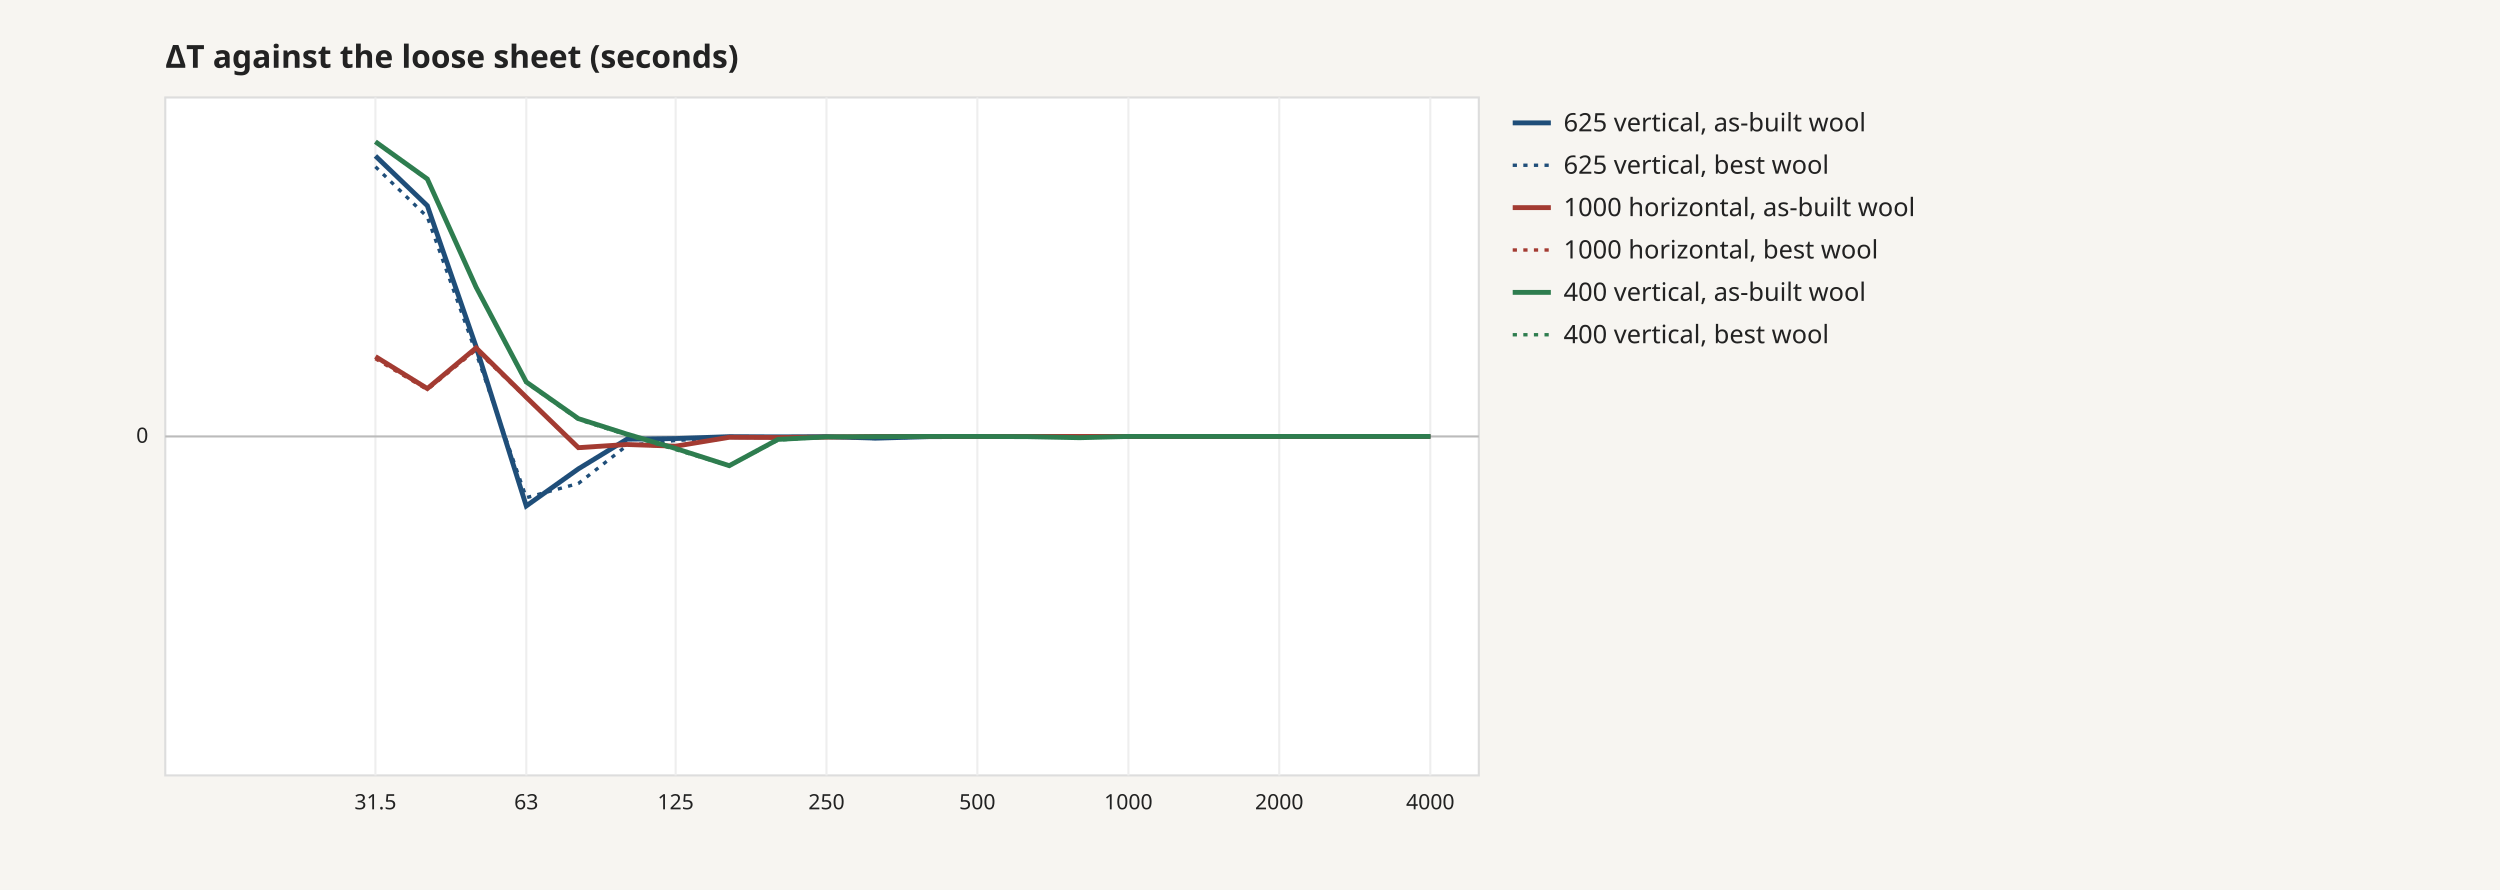
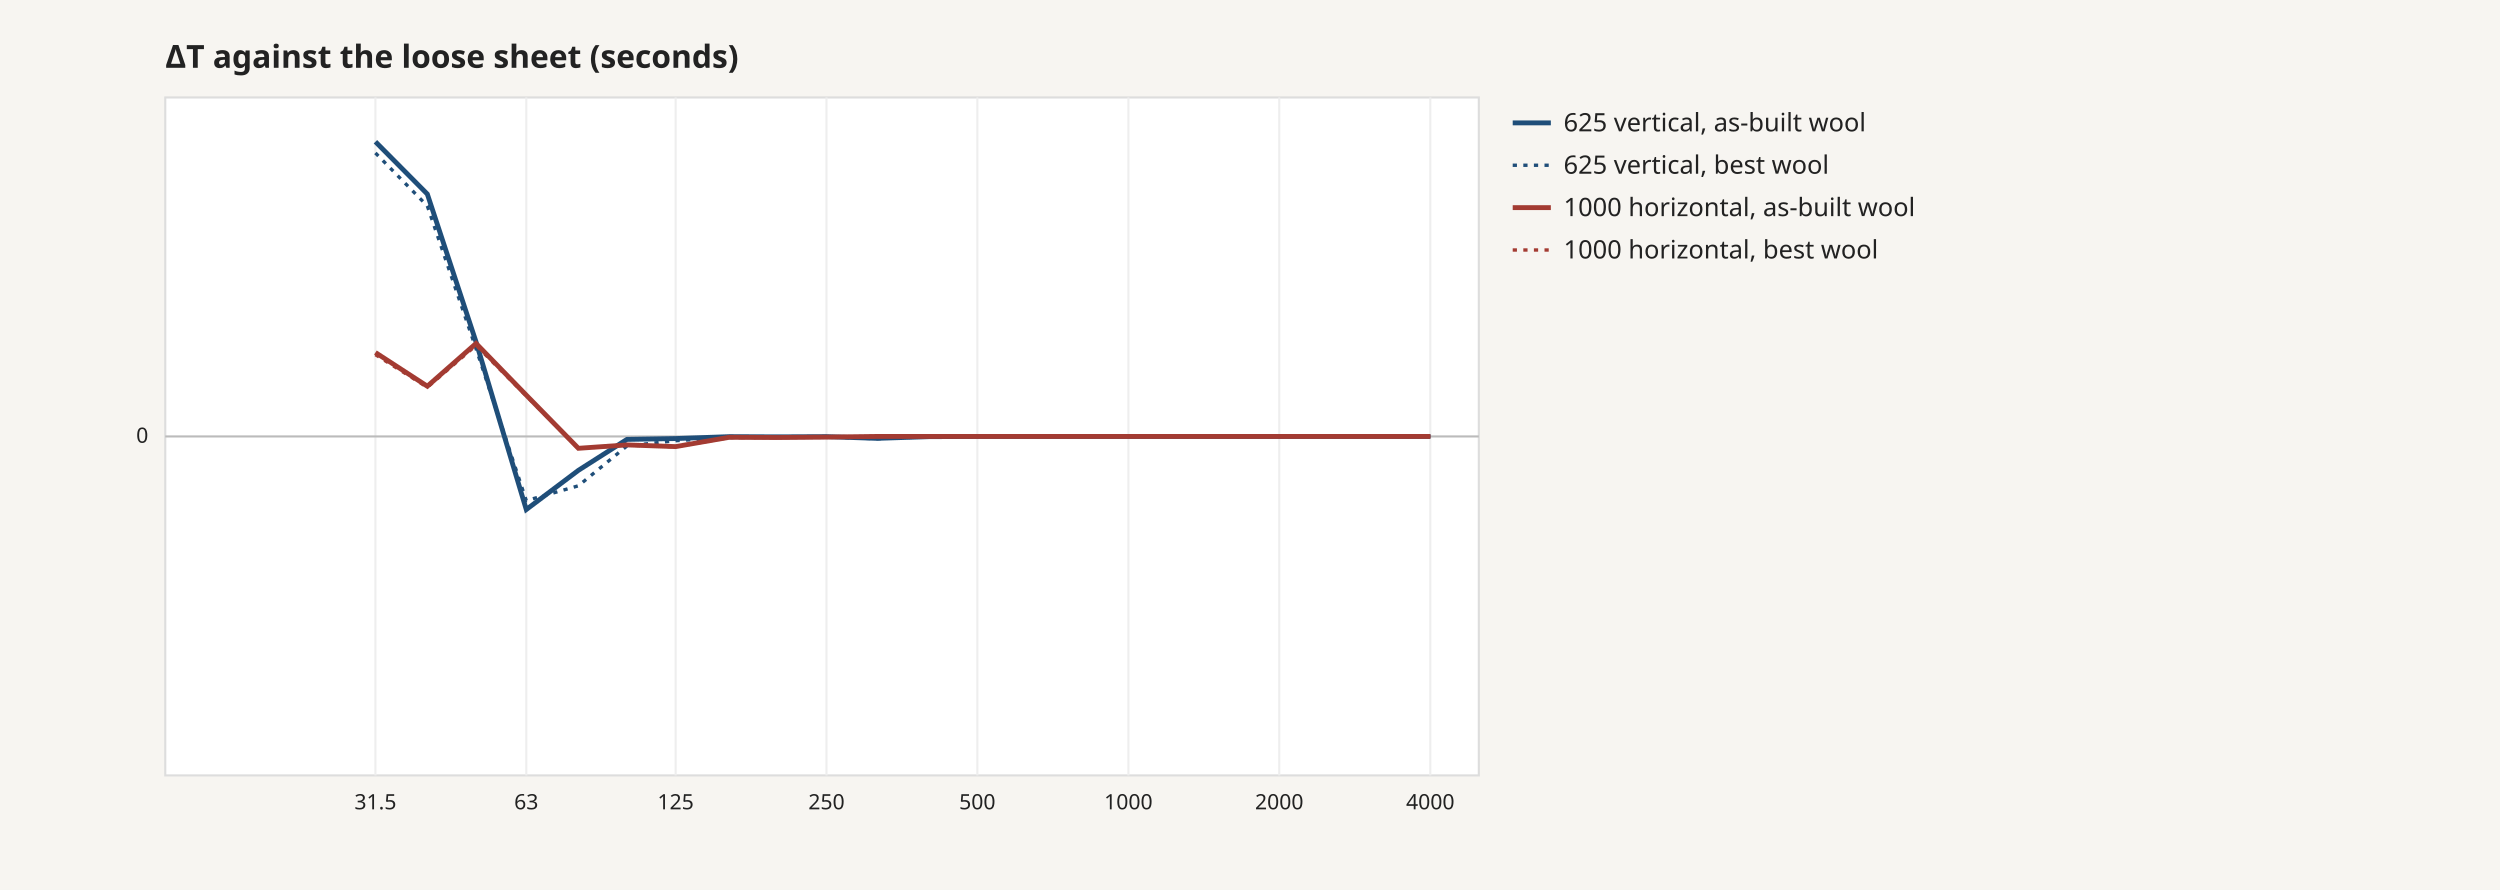
<svg xmlns="http://www.w3.org/2000/svg" width="1180" height="420" viewBox="0 0 1180 420">
  <rect width="100%" height="100%" fill="#f7f5f1" />
  <style>text{font-family:system-ui,sans-serif;fill:#222}</style>
  <text x="78" y="32" font-size="15" font-weight="600">ΔT against the loose sheet (seconds)</text>
  <rect x="78" y="46" width="620" height="320" fill="#fff" stroke="#ddd" />
  <line x1="177.2" y1="46" x2="177.2" y2="366" stroke="#eee" />
  <text x="177.2" y="382" font-size="10" text-anchor="middle">31.5</text>
  <line x1="248.4" y1="46" x2="248.4" y2="366" stroke="#eee" />
  <text x="248.4" y="382" font-size="10" text-anchor="middle">63</text>
  <line x1="318.9" y1="46" x2="318.9" y2="366" stroke="#eee" />
  <text x="318.9" y="382" font-size="10" text-anchor="middle">125</text>
  <line x1="390.1" y1="46" x2="390.1" y2="366" stroke="#eee" />
  <text x="390.1" y="382" font-size="10" text-anchor="middle">250</text>
  <line x1="461.3" y1="46" x2="461.3" y2="366" stroke="#eee" />
  <text x="461.3" y="382" font-size="10" text-anchor="middle">500</text>
  <line x1="532.6" y1="46" x2="532.6" y2="366" stroke="#eee" />
  <text x="532.6" y="382" font-size="10" text-anchor="middle">1000</text>
  <line x1="603.8" y1="46" x2="603.8" y2="366" stroke="#eee" />
  <text x="603.8" y="382" font-size="10" text-anchor="middle">2000</text>
  <line x1="675.1" y1="46" x2="675.1" y2="366" stroke="#eee" />
  <text x="675.1" y="382" font-size="10" text-anchor="middle">4000</text>
  <line x1="78" y1="206.0" x2="698" y2="206.0" stroke="#bbb" />
  <text x="70" y="209.0" font-size="10" text-anchor="end">0</text>
-   <path d="M177.2,73.6 L201.7,97.1 L224.7,163.6 L248.4,238.8 L273.0,221.3 L295.9,207.3 L318.9,207.0 L344.2,206.1 L367.2,206.2 L390.1,206.1 L413.9,206.8 L438.4,206.1 L461.3,206.0 L485.1,206.0 L509.6,206.0 L532.6,206.0 L555.5,206.0 L580.9,206.0 L603.8,206.0 L626.8,206.0 L650.5,206.0 L675.1,206.0" fill="none" stroke="#1f4e79" stroke-width="2.3" />
+   <path d="M177.2,66.9 L201.7,91.6 L224.7,161.4 L248.4,240.5 L273.0,222.0 L295.9,207.4 L318.9,207.0 L344.2,206.1 L367.2,206.2 L390.1,206.1 L413.9,206.9 L438.4,206.1 L461.3,206.0 L485.1,206.0 L509.6,206.0 L532.6,206.0 L555.5,206.0 L580.9,206.0 L603.8,206.0 L626.8,206.0 L650.5,206.0 L675.1,206.0" fill="none" stroke="#1f4e79" stroke-width="2.3" />
  <line x1="714" y1="58" x2="732" y2="58" stroke="#1f4e79" stroke-width="2.3" />
  <text x="738" y="62" font-size="12" fill="#1f4e79">625 vertical, as-built wool</text>
-   <path d="M177.2,78.7 L201.7,102.4 L224.7,166.6 L248.4,234.9 L273.0,228.2 L295.9,210.3 L318.9,207.9 L344.2,206.5 L367.2,206.3 L390.1,206.2 L413.9,207.0 L438.4,206.1 L461.3,206.0 L485.1,206.0 L509.6,206.0 L532.6,206.0 L555.5,206.0 L580.9,206.0 L603.8,206.0 L626.8,206.0 L650.5,206.0 L675.1,206.0" fill="none" stroke="#1f4e79" stroke-width="1.6" stroke-dasharray="2 3" />
+   <path d="M177.2,72.2 L201.7,97.2 L224.7,164.6 L248.4,236.3 L273.0,229.3 L295.9,210.5 L318.9,208.0 L344.2,206.5 L367.2,206.3 L390.1,206.2 L413.9,207.1 L438.4,206.1 L461.3,206.0 L485.1,206.0 L509.6,206.0 L532.6,206.0 L555.5,206.0 L580.9,206.0 L603.8,206.0 L626.8,206.0 L650.5,206.0 L675.1,206.0" fill="none" stroke="#1f4e79" stroke-width="1.6" stroke-dasharray="2 3" />
  <line x1="714" y1="78" x2="732" y2="78" stroke="#1f4e79" stroke-width="1.6" stroke-dasharray="2 3" />
  <text x="738" y="82" font-size="12" fill="#1f4e79">625 vertical, best wool</text>
-   <path d="M177.2,168.3 L201.7,183.4 L224.7,164.2 L248.4,187.5 L273.0,211.3 L295.9,209.8 L318.9,210.6 L344.2,206.4 L367.2,206.5 L390.1,206.3 L413.9,206.0 L438.4,206.0 L461.3,206.0 L485.1,206.0 L509.6,206.0 L532.6,206.0 L555.5,206.0 L580.9,206.0 L603.8,206.0 L626.8,206.0 L650.5,206.0 L675.1,206.0" fill="none" stroke="#a33b32" stroke-width="2.3" />
+   <path d="M177.2,166.4 L201.7,182.3 L224.7,162.1 L248.4,186.5 L273.0,211.6 L295.9,210.0 L318.9,210.8 L344.2,206.4 L367.2,206.5 L390.1,206.3 L413.9,206.0 L438.4,206.0 L461.3,206.0 L485.1,206.0 L509.6,206.0 L532.6,206.0 L555.5,206.0 L580.9,206.0 L603.8,206.0 L626.8,206.0 L650.5,206.0 L675.1,206.0" fill="none" stroke="#a33b32" stroke-width="2.3" />
  <line x1="714" y1="98" x2="732" y2="98" stroke="#a33b32" stroke-width="2.3" />
  <text x="738" y="102" font-size="12" fill="#a33b32">1000 horizontal, as-built wool</text>
-   <path d="M177.2,169.3 L201.7,183.9 L224.7,165.1 L248.4,187.7 L273.0,211.4 L295.9,209.9 L318.9,210.6 L344.2,206.4 L367.2,206.5 L390.1,206.3 L413.9,206.0 L438.4,206.0 L461.3,206.0 L485.1,206.0 L509.6,206.0 L532.6,206.0 L555.5,206.0 L580.9,206.0 L603.8,206.0 L626.8,206.0 L650.5,206.0 L675.1,206.0" fill="none" stroke="#a33b32" stroke-width="1.6" stroke-dasharray="2 3" />
+   <path d="M177.2,167.4 L201.7,182.8 L224.7,163.0 L248.4,186.8 L273.0,211.7 L295.9,210.1 L318.9,210.9 L344.2,206.5 L367.2,206.5 L390.1,206.3 L413.9,206.0 L438.4,206.0 L461.3,206.0 L485.1,206.0 L509.6,206.0 L532.6,206.0 L555.5,206.0 L580.9,206.0 L603.8,206.0 L626.8,206.0 L650.5,206.0 L675.1,206.0" fill="none" stroke="#a33b32" stroke-width="1.6" stroke-dasharray="2 3" />
  <line x1="714" y1="118" x2="732" y2="118" stroke="#a33b32" stroke-width="1.6" stroke-dasharray="2 3" />
  <text x="738" y="122" font-size="12" fill="#a33b32">1000 horizontal, best wool</text>
-   <path d="M177.2,66.9 L201.7,84.5 L224.7,135.5 L248.4,180.3 L273.0,197.6 L295.9,204.9 L318.9,211.7 L344.2,219.8 L367.2,207.4 L390.1,206.2 L413.9,206.1 L438.4,206.0 L461.3,206.0 L485.1,206.1 L509.6,206.6 L532.6,206.0 L555.5,206.0 L580.9,206.0 L603.8,206.0 L626.8,206.0 L650.5,206.0 L675.1,206.0" fill="none" stroke="#2e7d4f" stroke-width="2.3" />
-   <line x1="714" y1="138" x2="732" y2="138" stroke="#2e7d4f" stroke-width="2.3" />
-   <text x="738" y="142" font-size="12" fill="#2e7d4f">400 vertical, as-built wool</text>
-   <path d="M177.2,67.0 L201.7,84.7 L224.7,135.7 L248.4,180.6 L273.0,198.0 L295.9,205.3 L318.9,212.2 L344.2,219.9 L367.2,207.7 L390.1,206.3 L413.9,206.1 L438.4,206.1 L461.3,206.0 L485.1,206.1 L509.6,206.6 L532.6,206.0 L555.5,206.0 L580.9,206.0 L603.8,206.0 L626.8,206.0 L650.5,206.0 L675.1,206.0" fill="none" stroke="#2e7d4f" stroke-width="1.6" stroke-dasharray="2 3" />
-   <line x1="714" y1="158" x2="732" y2="158" stroke="#2e7d4f" stroke-width="1.6" stroke-dasharray="2 3" />
-   <text x="738" y="162" font-size="12" fill="#2e7d4f">400 vertical, best wool</text>
</svg>
